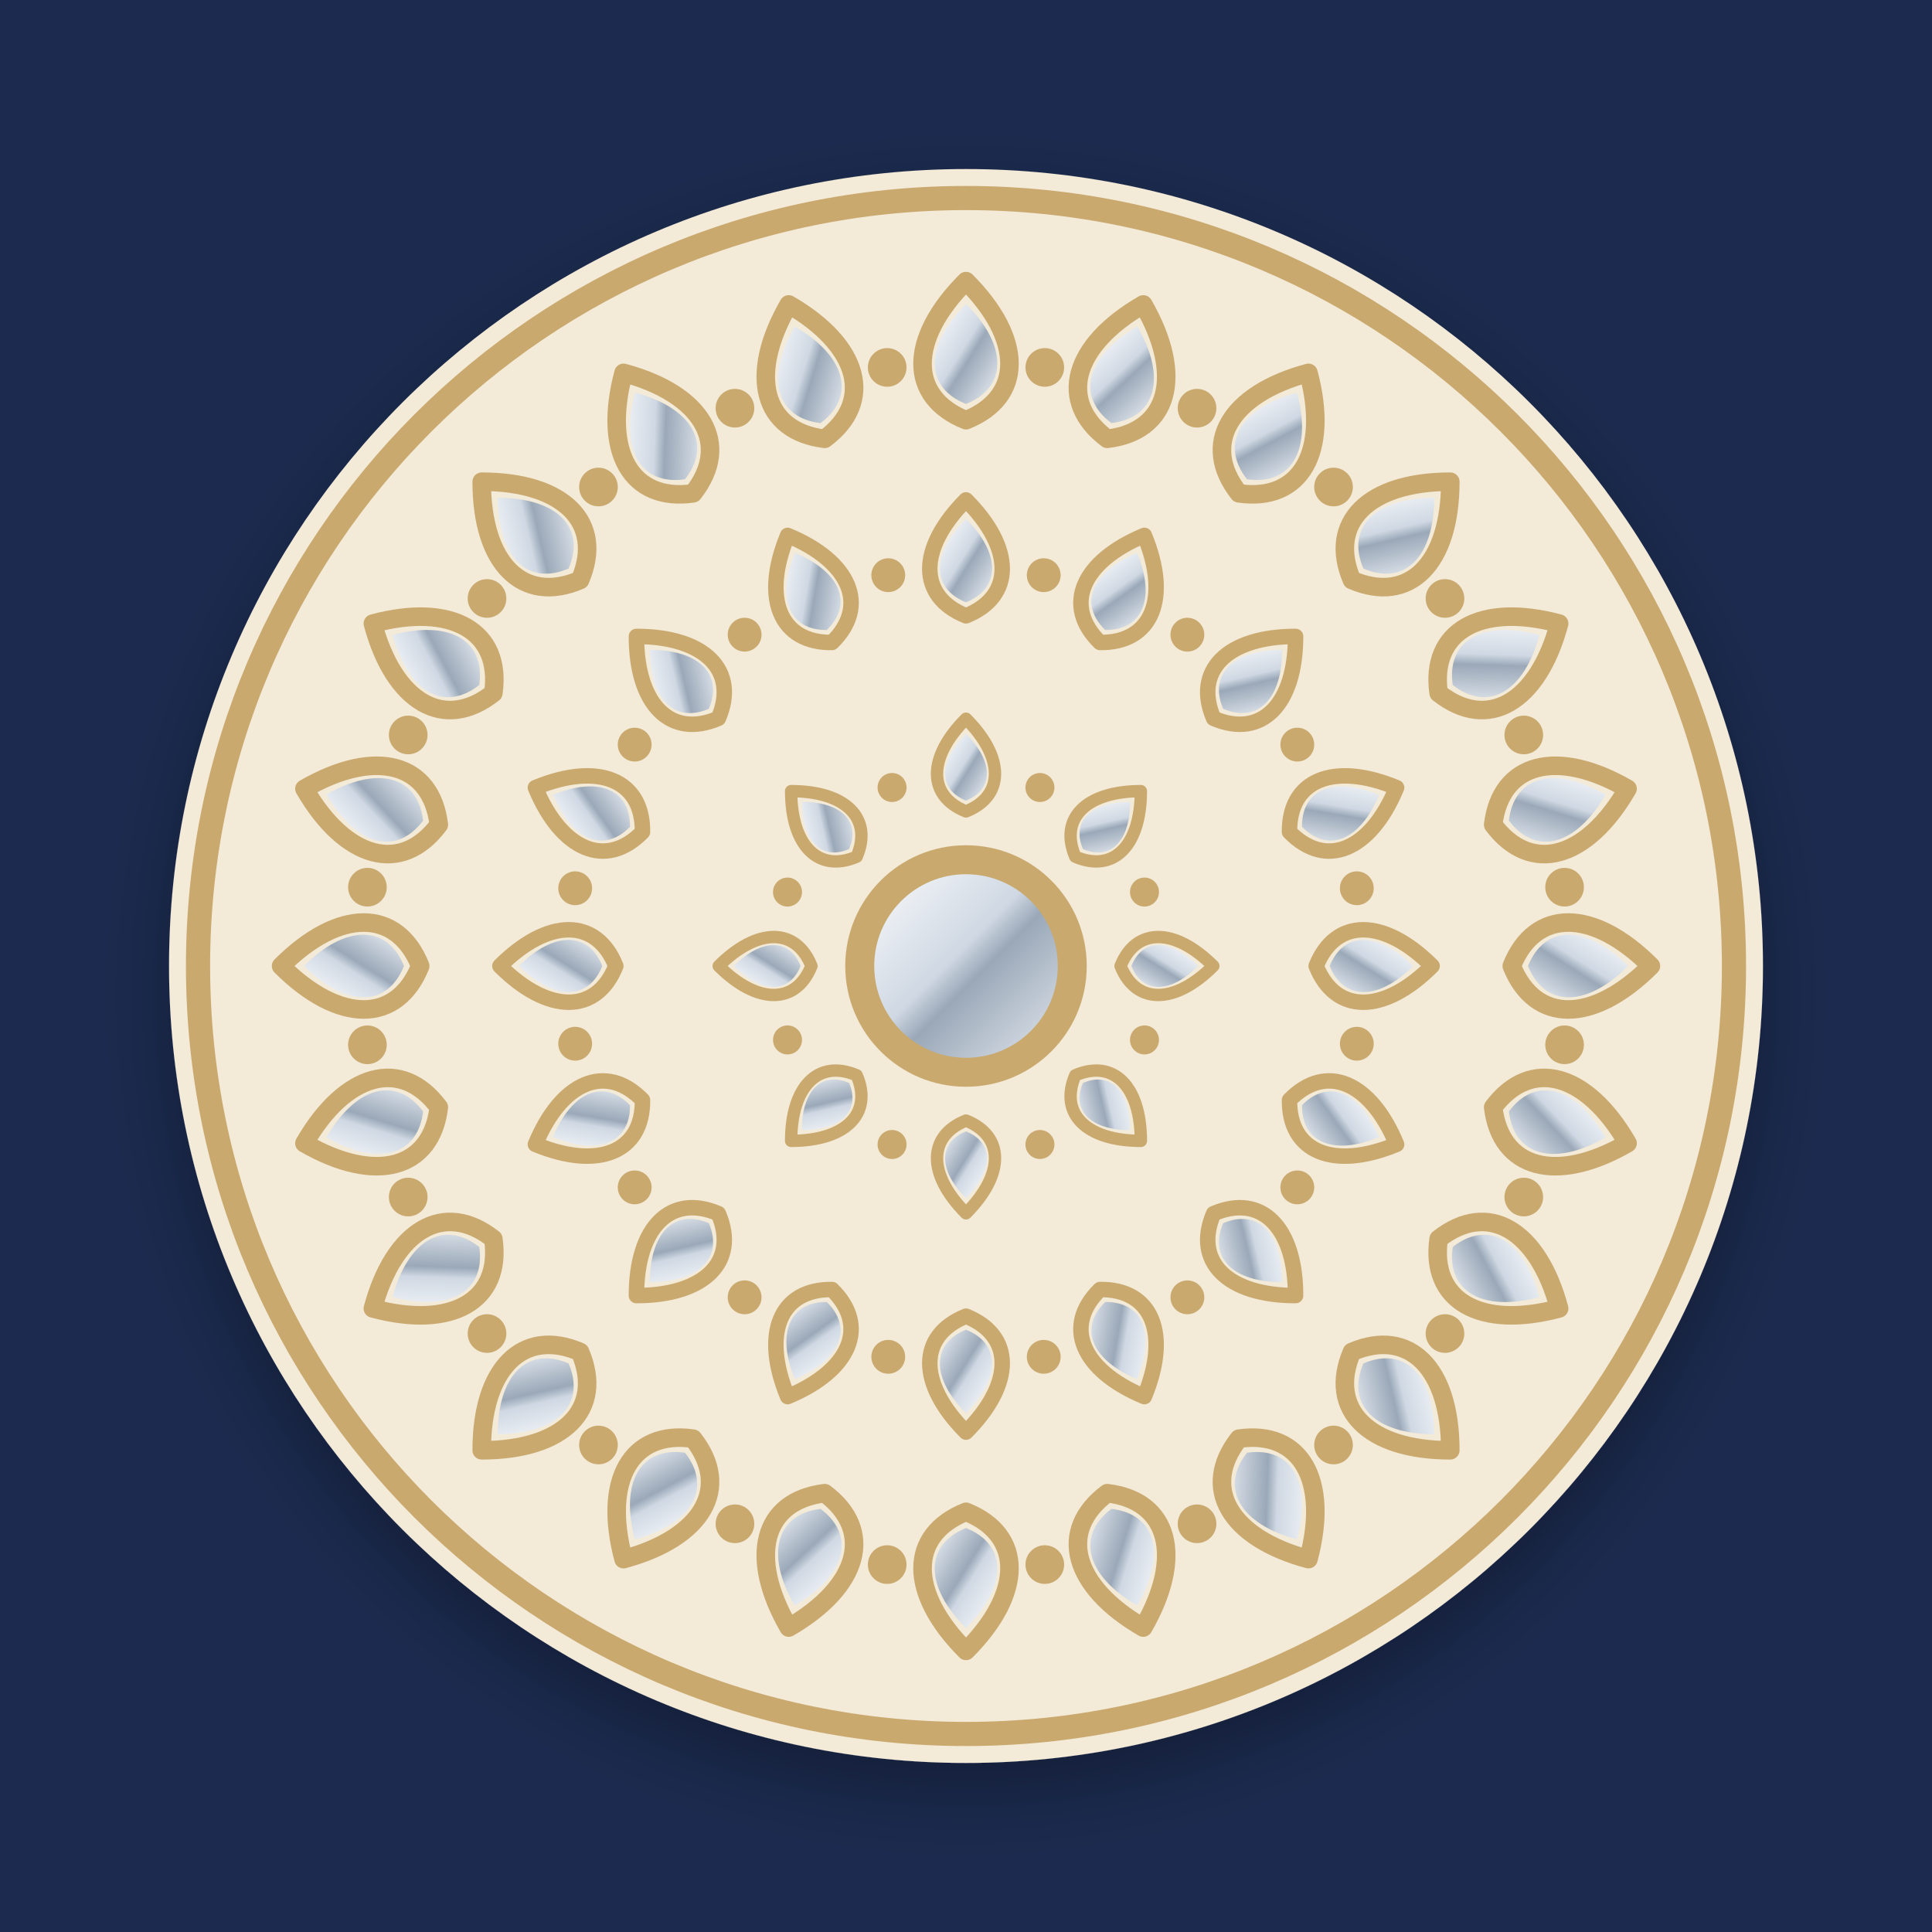
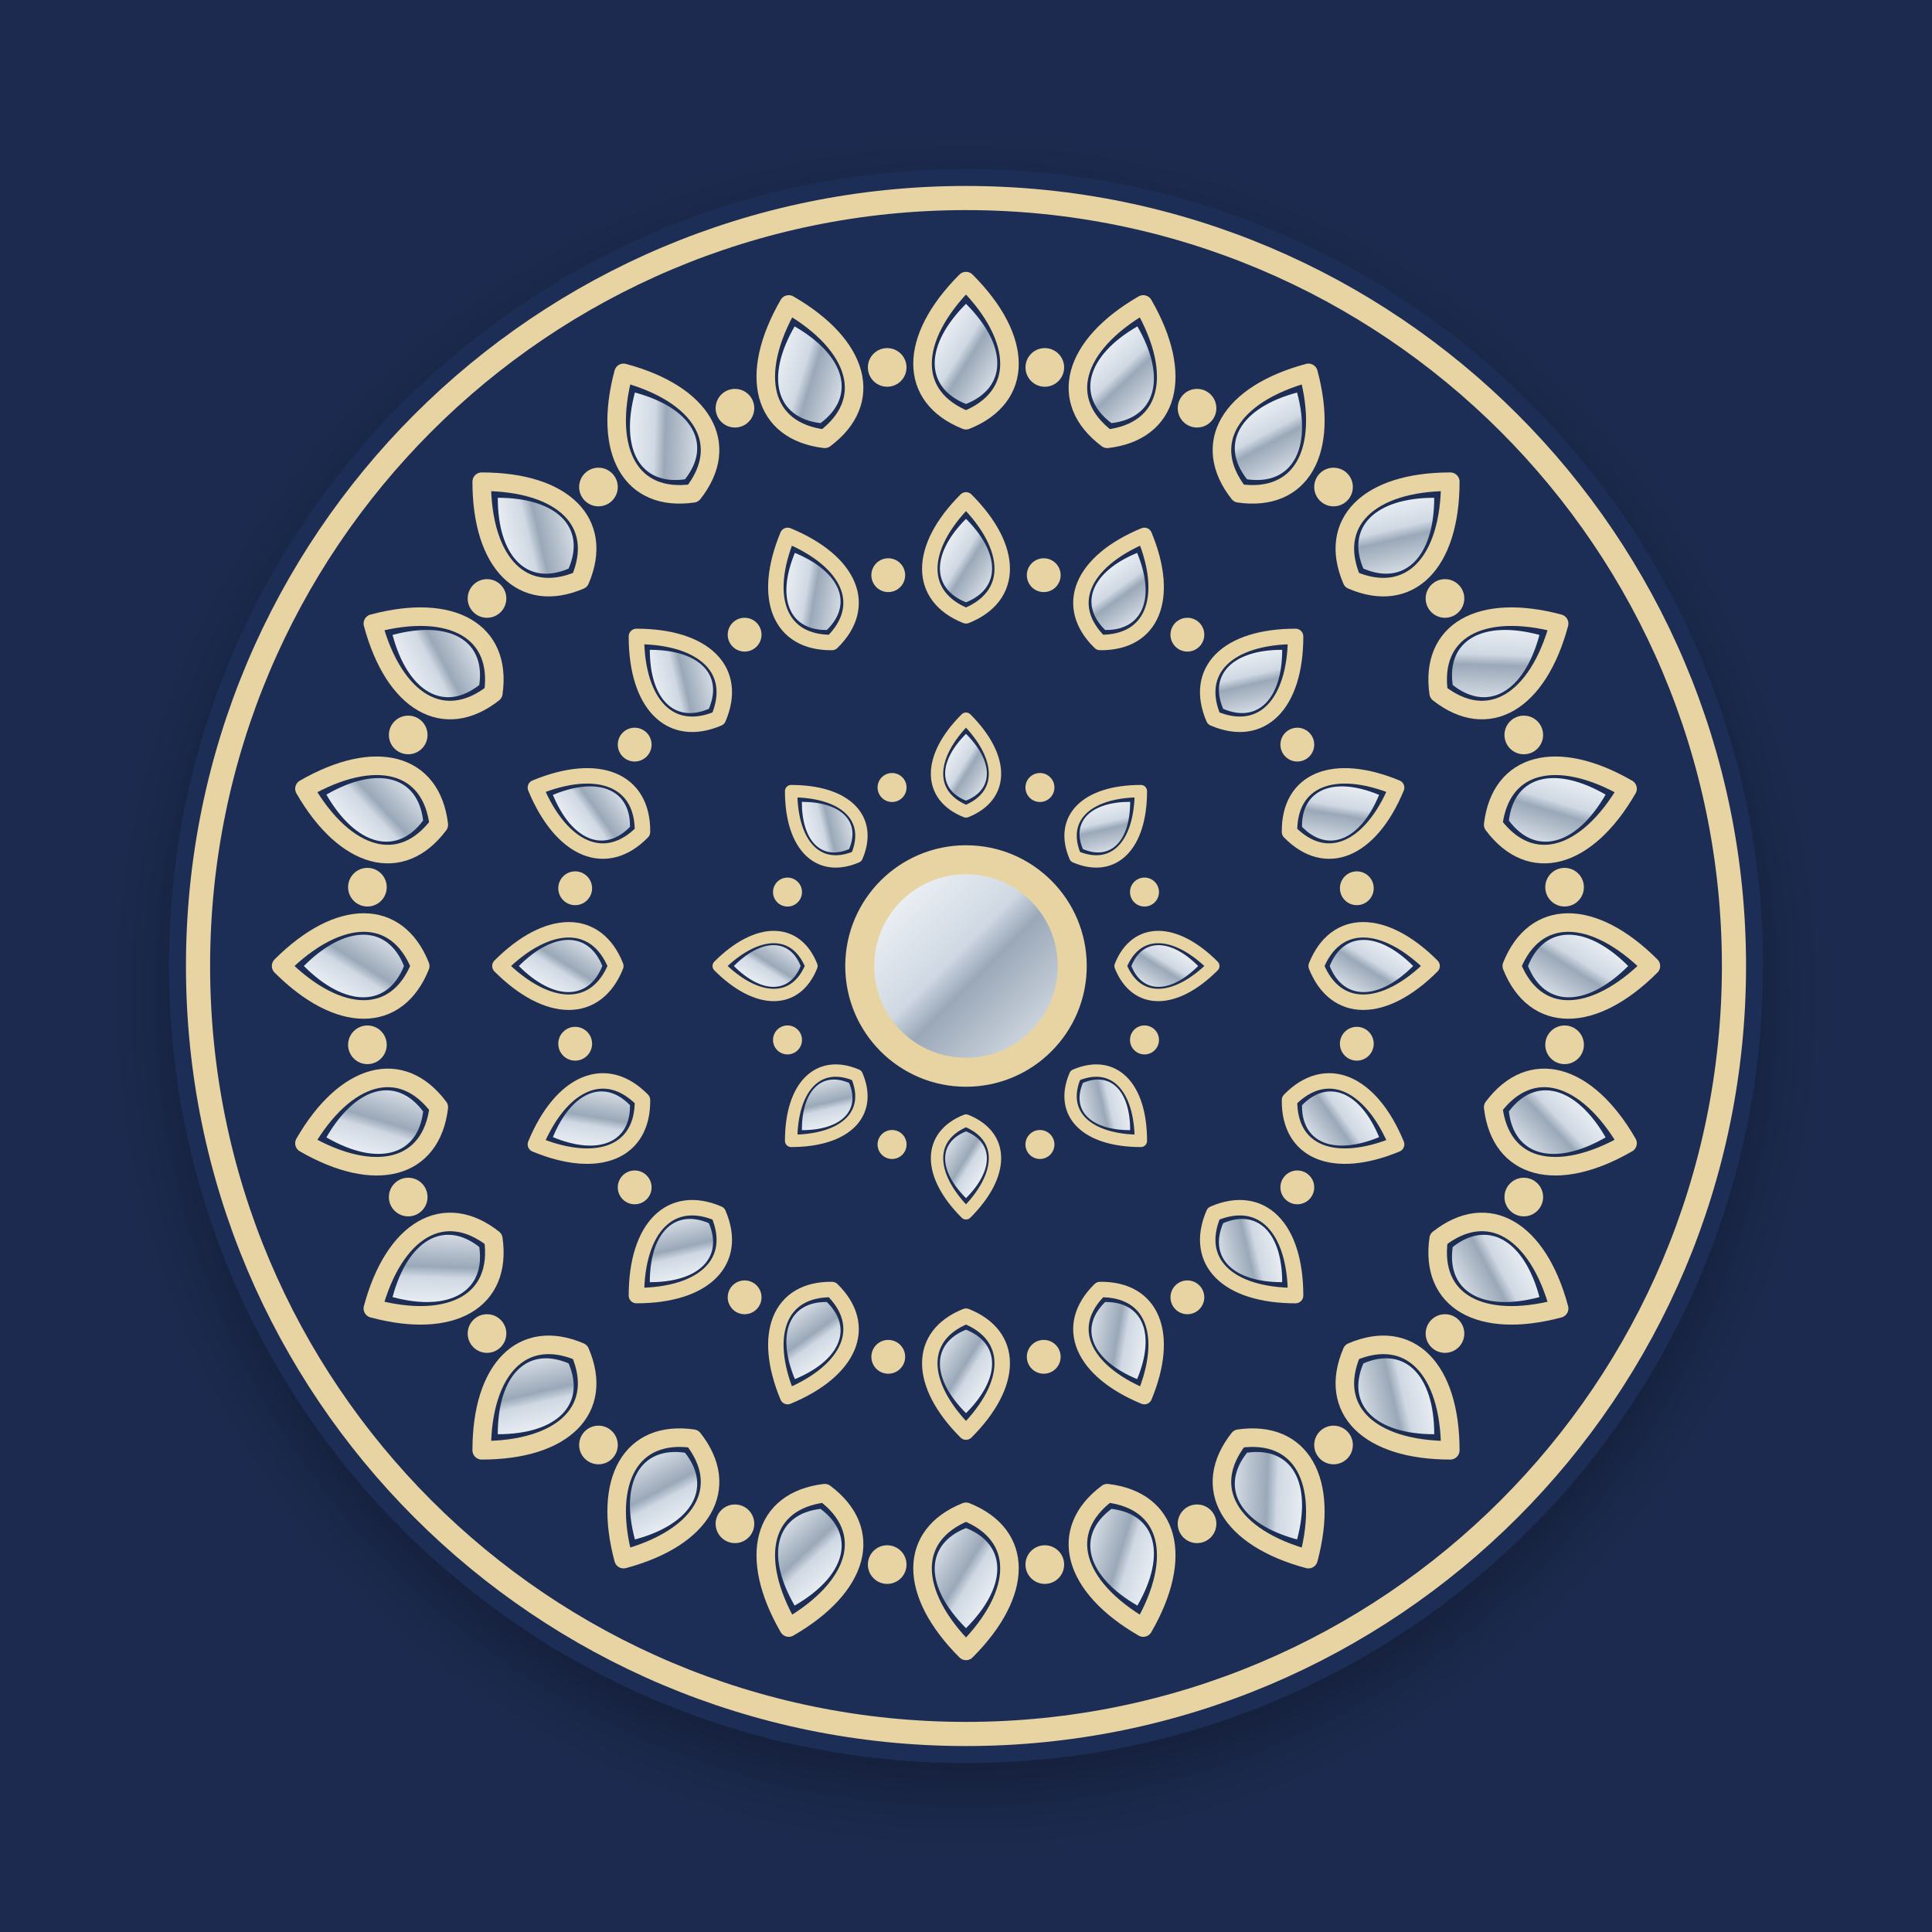
<svg xmlns="http://www.w3.org/2000/svg" viewBox="0 0 800 800" width="800" height="800">
  <defs>
    <linearGradient id="mirror" x1="0" y1="0" x2="1" y2="1">
      <stop offset="0" stop-color="#ffffff" />
      <stop offset="0.45" stop-color="#cfd8e3" />
      <stop offset="0.55" stop-color="#9aa8b8" />
      <stop offset="1" stop-color="#eef2f7" />
    </linearGradient>
    <filter id="shadow" x="-10%" y="-10%" width="120%" height="120%">
      <feDropShadow dx="0" dy="12" stdDeviation="14" flood-opacity="0.28" />
    </filter>
  </defs>
  <rect width="800" height="800" fill="#1b2a4e" />
  <g filter="url(#shadow)">
-     <circle cx="400" cy="400" r="330" fill="#f3ead8" />
-     <circle cx="400" cy="400" r="318" fill="none" stroke="#c9a96e" stroke-width="10" />
+     <circle cx="400" cy="400" r="330" fill="#1d2d55" />
+     <circle cx="400" cy="400" r="318" fill="none" stroke="#e8d3a3" stroke-width="10" />
  </g>
  <g transform="translate(480,400) rotate(90)">
-     <path d="M0,-22.4 C16,-6.4 16,9.6 0,16 C-16,9.6 -16,-6.4 0,-22.4Z" fill="none" stroke="#c9a96e" stroke-width="5.12" stroke-linejoin="round" />
-     <path d="M0,-22.4 C16,-6.4 16,9.6 0,16 C-16,9.6 -16,-6.4 0,-22.4Z" fill="url(#mirror)" transform="scale(0.72)" />
-   </g>
-   <circle cx="473.91" cy="430.615" r="6" fill="#c9a96e" />
+     <path d="M0,-22.4 C16,-6.4 16,9.6 0,16 C-16,9.6 -16,-6.4 0,-22.4Z" fill="none" stroke="#e8d3a3" stroke-width="5.12" stroke-linejoin="round" />
+     <path d="M0,-22.4 C16,-6.4 16,9.6 0,16 C-16,9.6 -16,-6.4 0,-22.4Z" fill="url(#mirror)" transform="scale(0.72)" />
+   </g>
+   <circle cx="473.91" cy="430.615" r="6" fill="#e8d3a3" />
  <g transform="translate(456.5685,456.5685) rotate(135)">
-     <path d="M0,-22.4 C16,-6.4 16,9.6 0,16 C-16,9.6 -16,-6.4 0,-22.4Z" fill="none" stroke="#c9a96e" stroke-width="5.12" stroke-linejoin="round" />
-     <path d="M0,-22.4 C16,-6.4 16,9.6 0,16 C-16,9.6 -16,-6.4 0,-22.4Z" fill="url(#mirror)" transform="scale(0.72)" />
-   </g>
-   <circle cx="430.615" cy="473.91" r="6" fill="#c9a96e" />
+     <path d="M0,-22.4 C16,-6.4 16,9.6 0,16 C-16,9.6 -16,-6.4 0,-22.4Z" fill="none" stroke="#e8d3a3" stroke-width="5.12" stroke-linejoin="round" />
+     <path d="M0,-22.4 C16,-6.4 16,9.6 0,16 C-16,9.6 -16,-6.4 0,-22.4Z" fill="url(#mirror)" transform="scale(0.72)" />
+   </g>
+   <circle cx="430.615" cy="473.91" r="6" fill="#e8d3a3" />
  <g transform="translate(400,480) rotate(180)">
-     <path d="M0,-22.4 C16,-6.4 16,9.6 0,16 C-16,9.6 -16,-6.4 0,-22.4Z" fill="none" stroke="#c9a96e" stroke-width="5.12" stroke-linejoin="round" />
-     <path d="M0,-22.4 C16,-6.4 16,9.6 0,16 C-16,9.6 -16,-6.4 0,-22.4Z" fill="url(#mirror)" transform="scale(0.72)" />
-   </g>
-   <circle cx="369.385" cy="473.91" r="6" fill="#c9a96e" />
+     <path d="M0,-22.4 C16,-6.4 16,9.6 0,16 C-16,9.6 -16,-6.4 0,-22.4Z" fill="none" stroke="#e8d3a3" stroke-width="5.12" stroke-linejoin="round" />
+     <path d="M0,-22.4 C16,-6.4 16,9.6 0,16 C-16,9.6 -16,-6.4 0,-22.4Z" fill="url(#mirror)" transform="scale(0.72)" />
+   </g>
+   <circle cx="369.385" cy="473.91" r="6" fill="#e8d3a3" />
  <g transform="translate(343.4315,456.5685) rotate(225)">
-     <path d="M0,-22.4 C16,-6.4 16,9.6 0,16 C-16,9.6 -16,-6.4 0,-22.4Z" fill="none" stroke="#c9a96e" stroke-width="5.12" stroke-linejoin="round" />
-     <path d="M0,-22.4 C16,-6.4 16,9.6 0,16 C-16,9.6 -16,-6.4 0,-22.4Z" fill="url(#mirror)" transform="scale(0.72)" />
-   </g>
-   <circle cx="326.09" cy="430.615" r="6" fill="#c9a96e" />
+     <path d="M0,-22.4 C16,-6.4 16,9.6 0,16 C-16,9.6 -16,-6.4 0,-22.4Z" fill="none" stroke="#e8d3a3" stroke-width="5.12" stroke-linejoin="round" />
+     <path d="M0,-22.4 C16,-6.4 16,9.6 0,16 C-16,9.6 -16,-6.4 0,-22.4Z" fill="url(#mirror)" transform="scale(0.72)" />
+   </g>
+   <circle cx="326.09" cy="430.615" r="6" fill="#e8d3a3" />
  <g transform="translate(320,400) rotate(270)">
-     <path d="M0,-22.4 C16,-6.4 16,9.6 0,16 C-16,9.6 -16,-6.4 0,-22.4Z" fill="none" stroke="#c9a96e" stroke-width="5.12" stroke-linejoin="round" />
-     <path d="M0,-22.4 C16,-6.4 16,9.6 0,16 C-16,9.6 -16,-6.4 0,-22.4Z" fill="url(#mirror)" transform="scale(0.72)" />
-   </g>
-   <circle cx="326.09" cy="369.385" r="6" fill="#c9a96e" />
+     <path d="M0,-22.4 C16,-6.4 16,9.6 0,16 C-16,9.6 -16,-6.4 0,-22.4Z" fill="none" stroke="#e8d3a3" stroke-width="5.12" stroke-linejoin="round" />
+     <path d="M0,-22.4 C16,-6.4 16,9.6 0,16 C-16,9.6 -16,-6.4 0,-22.4Z" fill="url(#mirror)" transform="scale(0.72)" />
+   </g>
+   <circle cx="326.09" cy="369.385" r="6" fill="#e8d3a3" />
  <g transform="translate(343.4315,343.4315) rotate(315)">
-     <path d="M0,-22.4 C16,-6.4 16,9.6 0,16 C-16,9.6 -16,-6.4 0,-22.4Z" fill="none" stroke="#c9a96e" stroke-width="5.12" stroke-linejoin="round" />
-     <path d="M0,-22.4 C16,-6.4 16,9.6 0,16 C-16,9.6 -16,-6.4 0,-22.4Z" fill="url(#mirror)" transform="scale(0.72)" />
-   </g>
-   <circle cx="369.385" cy="326.09" r="6" fill="#c9a96e" />
+     <path d="M0,-22.4 C16,-6.4 16,9.6 0,16 C-16,9.6 -16,-6.4 0,-22.4Z" fill="none" stroke="#e8d3a3" stroke-width="5.12" stroke-linejoin="round" />
+     <path d="M0,-22.4 C16,-6.4 16,9.6 0,16 C-16,9.6 -16,-6.4 0,-22.4Z" fill="url(#mirror)" transform="scale(0.72)" />
+   </g>
+   <circle cx="369.385" cy="326.09" r="6" fill="#e8d3a3" />
  <g transform="translate(400,320) rotate(360)">
-     <path d="M0,-22.4 C16,-6.4 16,9.6 0,16 C-16,9.6 -16,-6.4 0,-22.4Z" fill="none" stroke="#c9a96e" stroke-width="5.12" stroke-linejoin="round" />
-     <path d="M0,-22.4 C16,-6.4 16,9.6 0,16 C-16,9.6 -16,-6.4 0,-22.4Z" fill="url(#mirror)" transform="scale(0.72)" />
-   </g>
-   <circle cx="430.615" cy="326.09" r="6" fill="#c9a96e" />
+     <path d="M0,-22.4 C16,-6.4 16,9.6 0,16 C-16,9.6 -16,-6.4 0,-22.4Z" fill="none" stroke="#e8d3a3" stroke-width="5.12" stroke-linejoin="round" />
+     <path d="M0,-22.4 C16,-6.4 16,9.6 0,16 C-16,9.6 -16,-6.4 0,-22.4Z" fill="url(#mirror)" transform="scale(0.72)" />
+   </g>
+   <circle cx="430.615" cy="326.09" r="6" fill="#e8d3a3" />
  <g transform="translate(456.5685,343.4315) rotate(405)">
-     <path d="M0,-22.4 C16,-6.4 16,9.6 0,16 C-16,9.6 -16,-6.4 0,-22.4Z" fill="none" stroke="#c9a96e" stroke-width="5.12" stroke-linejoin="round" />
-     <path d="M0,-22.4 C16,-6.4 16,9.6 0,16 C-16,9.6 -16,-6.4 0,-22.4Z" fill="url(#mirror)" transform="scale(0.72)" />
-   </g>
-   <circle cx="473.91" cy="369.385" r="6" fill="#c9a96e" />
+     <path d="M0,-22.4 C16,-6.4 16,9.6 0,16 C-16,9.6 -16,-6.4 0,-22.4Z" fill="none" stroke="#e8d3a3" stroke-width="5.12" stroke-linejoin="round" />
+     <path d="M0,-22.4 C16,-6.4 16,9.6 0,16 C-16,9.6 -16,-6.4 0,-22.4Z" fill="url(#mirror)" transform="scale(0.72)" />
+   </g>
+   <circle cx="473.91" cy="369.385" r="6" fill="#e8d3a3" />
  <g transform="translate(565,400) rotate(90)">
-     <path d="M0,-28 C20,-8 20,12 0,20 C-20,12 -20,-8 0,-28Z" fill="none" stroke="#c9a96e" stroke-width="6.4" stroke-linejoin="round" />
-     <path d="M0,-28 C20,-8 20,12 0,20 C-20,12 -20,-8 0,-28Z" fill="url(#mirror)" transform="scale(0.72)" />
-   </g>
-   <circle cx="561.83" cy="432.19" r="7" fill="#c9a96e" />
+     <path d="M0,-28 C20,-8 20,12 0,20 C-20,12 -20,-8 0,-28Z" fill="none" stroke="#e8d3a3" stroke-width="6.4" stroke-linejoin="round" />
+     <path d="M0,-28 C20,-8 20,12 0,20 C-20,12 -20,-8 0,-28Z" fill="url(#mirror)" transform="scale(0.72)" />
+   </g>
+   <circle cx="561.83" cy="432.19" r="7" fill="#e8d3a3" />
  <g transform="translate(552.4401,463.1428) rotate(112.5)">
-     <path d="M0,-28 C20,-8 20,12 0,20 C-20,12 -20,-8 0,-28Z" fill="none" stroke="#c9a96e" stroke-width="6.4" stroke-linejoin="round" />
-     <path d="M0,-28 C20,-8 20,12 0,20 C-20,12 -20,-8 0,-28Z" fill="url(#mirror)" transform="scale(0.72)" />
-   </g>
-   <circle cx="537.192" cy="491.669" r="7" fill="#c9a96e" />
+     <path d="M0,-28 C20,-8 20,12 0,20 C-20,12 -20,-8 0,-28Z" fill="none" stroke="#e8d3a3" stroke-width="6.4" stroke-linejoin="round" />
+     <path d="M0,-28 C20,-8 20,12 0,20 C-20,12 -20,-8 0,-28Z" fill="url(#mirror)" transform="scale(0.72)" />
+   </g>
+   <circle cx="537.192" cy="491.669" r="7" fill="#e8d3a3" />
  <g transform="translate(516.6726,516.6726) rotate(135)">
-     <path d="M0,-28 C20,-8 20,12 0,20 C-20,12 -20,-8 0,-28Z" fill="none" stroke="#c9a96e" stroke-width="6.4" stroke-linejoin="round" />
-     <path d="M0,-28 C20,-8 20,12 0,20 C-20,12 -20,-8 0,-28Z" fill="url(#mirror)" transform="scale(0.72)" />
-   </g>
-   <circle cx="491.669" cy="537.192" r="7" fill="#c9a96e" />
+     <path d="M0,-28 C20,-8 20,12 0,20 C-20,12 -20,-8 0,-28Z" fill="none" stroke="#e8d3a3" stroke-width="6.4" stroke-linejoin="round" />
+     <path d="M0,-28 C20,-8 20,12 0,20 C-20,12 -20,-8 0,-28Z" fill="url(#mirror)" transform="scale(0.72)" />
+   </g>
+   <circle cx="491.669" cy="537.192" r="7" fill="#e8d3a3" />
  <g transform="translate(463.1428,552.4401) rotate(157.5)">
-     <path d="M0,-28 C20,-8 20,12 0,20 C-20,12 -20,-8 0,-28Z" fill="none" stroke="#c9a96e" stroke-width="6.4" stroke-linejoin="round" />
-     <path d="M0,-28 C20,-8 20,12 0,20 C-20,12 -20,-8 0,-28Z" fill="url(#mirror)" transform="scale(0.72)" />
-   </g>
-   <circle cx="432.19" cy="561.83" r="7" fill="#c9a96e" />
+     <path d="M0,-28 C20,-8 20,12 0,20 C-20,12 -20,-8 0,-28Z" fill="none" stroke="#e8d3a3" stroke-width="6.4" stroke-linejoin="round" />
+     <path d="M0,-28 C20,-8 20,12 0,20 C-20,12 -20,-8 0,-28Z" fill="url(#mirror)" transform="scale(0.72)" />
+   </g>
+   <circle cx="432.19" cy="561.83" r="7" fill="#e8d3a3" />
  <g transform="translate(400,565) rotate(180)">
-     <path d="M0,-28 C20,-8 20,12 0,20 C-20,12 -20,-8 0,-28Z" fill="none" stroke="#c9a96e" stroke-width="6.4" stroke-linejoin="round" />
-     <path d="M0,-28 C20,-8 20,12 0,20 C-20,12 -20,-8 0,-28Z" fill="url(#mirror)" transform="scale(0.72)" />
-   </g>
-   <circle cx="367.81" cy="561.83" r="7" fill="#c9a96e" />
+     <path d="M0,-28 C20,-8 20,12 0,20 C-20,12 -20,-8 0,-28Z" fill="none" stroke="#e8d3a3" stroke-width="6.4" stroke-linejoin="round" />
+     <path d="M0,-28 C20,-8 20,12 0,20 C-20,12 -20,-8 0,-28Z" fill="url(#mirror)" transform="scale(0.72)" />
+   </g>
+   <circle cx="367.81" cy="561.83" r="7" fill="#e8d3a3" />
  <g transform="translate(336.8572,552.4401) rotate(202.5)">
-     <path d="M0,-28 C20,-8 20,12 0,20 C-20,12 -20,-8 0,-28Z" fill="none" stroke="#c9a96e" stroke-width="6.4" stroke-linejoin="round" />
-     <path d="M0,-28 C20,-8 20,12 0,20 C-20,12 -20,-8 0,-28Z" fill="url(#mirror)" transform="scale(0.72)" />
-   </g>
-   <circle cx="308.331" cy="537.192" r="7" fill="#c9a96e" />
+     <path d="M0,-28 C20,-8 20,12 0,20 C-20,12 -20,-8 0,-28Z" fill="none" stroke="#e8d3a3" stroke-width="6.4" stroke-linejoin="round" />
+     <path d="M0,-28 C20,-8 20,12 0,20 C-20,12 -20,-8 0,-28Z" fill="url(#mirror)" transform="scale(0.72)" />
+   </g>
+   <circle cx="308.331" cy="537.192" r="7" fill="#e8d3a3" />
  <g transform="translate(283.3274,516.6726) rotate(225)">
-     <path d="M0,-28 C20,-8 20,12 0,20 C-20,12 -20,-8 0,-28Z" fill="none" stroke="#c9a96e" stroke-width="6.4" stroke-linejoin="round" />
-     <path d="M0,-28 C20,-8 20,12 0,20 C-20,12 -20,-8 0,-28Z" fill="url(#mirror)" transform="scale(0.72)" />
-   </g>
-   <circle cx="262.808" cy="491.669" r="7" fill="#c9a96e" />
+     <path d="M0,-28 C20,-8 20,12 0,20 C-20,12 -20,-8 0,-28Z" fill="none" stroke="#e8d3a3" stroke-width="6.4" stroke-linejoin="round" />
+     <path d="M0,-28 C20,-8 20,12 0,20 C-20,12 -20,-8 0,-28Z" fill="url(#mirror)" transform="scale(0.72)" />
+   </g>
+   <circle cx="262.808" cy="491.669" r="7" fill="#e8d3a3" />
  <g transform="translate(247.5599,463.1428) rotate(247.5)">
-     <path d="M0,-28 C20,-8 20,12 0,20 C-20,12 -20,-8 0,-28Z" fill="none" stroke="#c9a96e" stroke-width="6.4" stroke-linejoin="round" />
-     <path d="M0,-28 C20,-8 20,12 0,20 C-20,12 -20,-8 0,-28Z" fill="url(#mirror)" transform="scale(0.72)" />
-   </g>
-   <circle cx="238.17" cy="432.19" r="7" fill="#c9a96e" />
+     <path d="M0,-28 C20,-8 20,12 0,20 C-20,12 -20,-8 0,-28Z" fill="none" stroke="#e8d3a3" stroke-width="6.4" stroke-linejoin="round" />
+     <path d="M0,-28 C20,-8 20,12 0,20 C-20,12 -20,-8 0,-28Z" fill="url(#mirror)" transform="scale(0.72)" />
+   </g>
+   <circle cx="238.17" cy="432.19" r="7" fill="#e8d3a3" />
  <g transform="translate(235,400) rotate(270)">
-     <path d="M0,-28 C20,-8 20,12 0,20 C-20,12 -20,-8 0,-28Z" fill="none" stroke="#c9a96e" stroke-width="6.4" stroke-linejoin="round" />
-     <path d="M0,-28 C20,-8 20,12 0,20 C-20,12 -20,-8 0,-28Z" fill="url(#mirror)" transform="scale(0.72)" />
-   </g>
-   <circle cx="238.17" cy="367.81" r="7" fill="#c9a96e" />
+     <path d="M0,-28 C20,-8 20,12 0,20 C-20,12 -20,-8 0,-28Z" fill="none" stroke="#e8d3a3" stroke-width="6.4" stroke-linejoin="round" />
+     <path d="M0,-28 C20,-8 20,12 0,20 C-20,12 -20,-8 0,-28Z" fill="url(#mirror)" transform="scale(0.72)" />
+   </g>
+   <circle cx="238.17" cy="367.81" r="7" fill="#e8d3a3" />
  <g transform="translate(247.5599,336.8572) rotate(292.5)">
-     <path d="M0,-28 C20,-8 20,12 0,20 C-20,12 -20,-8 0,-28Z" fill="none" stroke="#c9a96e" stroke-width="6.4" stroke-linejoin="round" />
-     <path d="M0,-28 C20,-8 20,12 0,20 C-20,12 -20,-8 0,-28Z" fill="url(#mirror)" transform="scale(0.72)" />
-   </g>
-   <circle cx="262.808" cy="308.331" r="7" fill="#c9a96e" />
+     <path d="M0,-28 C20,-8 20,12 0,20 C-20,12 -20,-8 0,-28Z" fill="none" stroke="#e8d3a3" stroke-width="6.4" stroke-linejoin="round" />
+     <path d="M0,-28 C20,-8 20,12 0,20 C-20,12 -20,-8 0,-28Z" fill="url(#mirror)" transform="scale(0.72)" />
+   </g>
+   <circle cx="262.808" cy="308.331" r="7" fill="#e8d3a3" />
  <g transform="translate(283.3274,283.3274) rotate(315)">
-     <path d="M0,-28 C20,-8 20,12 0,20 C-20,12 -20,-8 0,-28Z" fill="none" stroke="#c9a96e" stroke-width="6.4" stroke-linejoin="round" />
-     <path d="M0,-28 C20,-8 20,12 0,20 C-20,12 -20,-8 0,-28Z" fill="url(#mirror)" transform="scale(0.72)" />
-   </g>
-   <circle cx="308.331" cy="262.808" r="7" fill="#c9a96e" />
+     <path d="M0,-28 C20,-8 20,12 0,20 C-20,12 -20,-8 0,-28Z" fill="none" stroke="#e8d3a3" stroke-width="6.4" stroke-linejoin="round" />
+     <path d="M0,-28 C20,-8 20,12 0,20 C-20,12 -20,-8 0,-28Z" fill="url(#mirror)" transform="scale(0.72)" />
+   </g>
+   <circle cx="308.331" cy="262.808" r="7" fill="#e8d3a3" />
  <g transform="translate(336.8572,247.5599) rotate(337.5)">
-     <path d="M0,-28 C20,-8 20,12 0,20 C-20,12 -20,-8 0,-28Z" fill="none" stroke="#c9a96e" stroke-width="6.4" stroke-linejoin="round" />
-     <path d="M0,-28 C20,-8 20,12 0,20 C-20,12 -20,-8 0,-28Z" fill="url(#mirror)" transform="scale(0.72)" />
-   </g>
-   <circle cx="367.81" cy="238.17" r="7" fill="#c9a96e" />
+     <path d="M0,-28 C20,-8 20,12 0,20 C-20,12 -20,-8 0,-28Z" fill="none" stroke="#e8d3a3" stroke-width="6.4" stroke-linejoin="round" />
+     <path d="M0,-28 C20,-8 20,12 0,20 C-20,12 -20,-8 0,-28Z" fill="url(#mirror)" transform="scale(0.72)" />
+   </g>
+   <circle cx="367.81" cy="238.17" r="7" fill="#e8d3a3" />
  <g transform="translate(400,235) rotate(360)">
-     <path d="M0,-28 C20,-8 20,12 0,20 C-20,12 -20,-8 0,-28Z" fill="none" stroke="#c9a96e" stroke-width="6.4" stroke-linejoin="round" />
-     <path d="M0,-28 C20,-8 20,12 0,20 C-20,12 -20,-8 0,-28Z" fill="url(#mirror)" transform="scale(0.72)" />
-   </g>
-   <circle cx="432.19" cy="238.17" r="7" fill="#c9a96e" />
+     <path d="M0,-28 C20,-8 20,12 0,20 C-20,12 -20,-8 0,-28Z" fill="none" stroke="#e8d3a3" stroke-width="6.4" stroke-linejoin="round" />
+     <path d="M0,-28 C20,-8 20,12 0,20 C-20,12 -20,-8 0,-28Z" fill="url(#mirror)" transform="scale(0.72)" />
+   </g>
+   <circle cx="432.19" cy="238.17" r="7" fill="#e8d3a3" />
  <g transform="translate(463.1428,247.5599) rotate(382.5)">
-     <path d="M0,-28 C20,-8 20,12 0,20 C-20,12 -20,-8 0,-28Z" fill="none" stroke="#c9a96e" stroke-width="6.4" stroke-linejoin="round" />
-     <path d="M0,-28 C20,-8 20,12 0,20 C-20,12 -20,-8 0,-28Z" fill="url(#mirror)" transform="scale(0.72)" />
-   </g>
-   <circle cx="491.669" cy="262.808" r="7" fill="#c9a96e" />
+     <path d="M0,-28 C20,-8 20,12 0,20 C-20,12 -20,-8 0,-28Z" fill="none" stroke="#e8d3a3" stroke-width="6.4" stroke-linejoin="round" />
+     <path d="M0,-28 C20,-8 20,12 0,20 C-20,12 -20,-8 0,-28Z" fill="url(#mirror)" transform="scale(0.72)" />
+   </g>
+   <circle cx="491.669" cy="262.808" r="7" fill="#e8d3a3" />
  <g transform="translate(516.6726,283.3274) rotate(405)">
-     <path d="M0,-28 C20,-8 20,12 0,20 C-20,12 -20,-8 0,-28Z" fill="none" stroke="#c9a96e" stroke-width="6.4" stroke-linejoin="round" />
-     <path d="M0,-28 C20,-8 20,12 0,20 C-20,12 -20,-8 0,-28Z" fill="url(#mirror)" transform="scale(0.72)" />
-   </g>
-   <circle cx="537.192" cy="308.331" r="7" fill="#c9a96e" />
+     <path d="M0,-28 C20,-8 20,12 0,20 C-20,12 -20,-8 0,-28Z" fill="none" stroke="#e8d3a3" stroke-width="6.4" stroke-linejoin="round" />
+     <path d="M0,-28 C20,-8 20,12 0,20 C-20,12 -20,-8 0,-28Z" fill="url(#mirror)" transform="scale(0.72)" />
+   </g>
+   <circle cx="537.192" cy="308.331" r="7" fill="#e8d3a3" />
  <g transform="translate(552.4401,336.8572) rotate(427.5)">
-     <path d="M0,-28 C20,-8 20,12 0,20 C-20,12 -20,-8 0,-28Z" fill="none" stroke="#c9a96e" stroke-width="6.4" stroke-linejoin="round" />
-     <path d="M0,-28 C20,-8 20,12 0,20 C-20,12 -20,-8 0,-28Z" fill="url(#mirror)" transform="scale(0.72)" />
-   </g>
-   <circle cx="561.83" cy="367.81" r="7" fill="#c9a96e" />
+     <path d="M0,-28 C20,-8 20,12 0,20 C-20,12 -20,-8 0,-28Z" fill="none" stroke="#e8d3a3" stroke-width="6.4" stroke-linejoin="round" />
+     <path d="M0,-28 C20,-8 20,12 0,20 C-20,12 -20,-8 0,-28Z" fill="url(#mirror)" transform="scale(0.72)" />
+   </g>
+   <circle cx="561.83" cy="367.81" r="7" fill="#e8d3a3" />
  <g transform="translate(650,400) rotate(90)">
-     <path d="M0,-33.6 C24,-9.6 24,14.4 0,24 C-24,14.4 -24,-9.6 0,-33.6Z" fill="none" stroke="#c9a96e" stroke-width="7.68" stroke-linejoin="round" />
-     <path d="M0,-33.6 C24,-9.6 24,14.4 0,24 C-24,14.4 -24,-9.6 0,-33.6Z" fill="url(#mirror)" transform="scale(0.72)" />
-   </g>
-   <circle cx="647.861" cy="432.632" r="8" fill="#c9a96e" />
+     <path d="M0,-33.6 C24,-9.6 24,14.4 0,24 C-24,14.4 -24,-9.6 0,-33.6Z" fill="none" stroke="#e8d3a3" stroke-width="7.68" stroke-linejoin="round" />
+     <path d="M0,-33.6 C24,-9.6 24,14.4 0,24 C-24,14.4 -24,-9.6 0,-33.6Z" fill="url(#mirror)" transform="scale(0.72)" />
+   </g>
+   <circle cx="647.861" cy="432.632" r="8" fill="#e8d3a3" />
  <g transform="translate(641.4815,464.7048) rotate(105)">
-     <path d="M0,-33.6 C24,-9.6 24,14.4 0,24 C-24,14.4 -24,-9.6 0,-33.6Z" fill="none" stroke="#c9a96e" stroke-width="7.68" stroke-linejoin="round" />
-     <path d="M0,-33.6 C24,-9.6 24,14.4 0,24 C-24,14.4 -24,-9.6 0,-33.6Z" fill="url(#mirror)" transform="scale(0.72)" />
-   </g>
-   <circle cx="630.97" cy="495.671" r="8" fill="#c9a96e" />
+     <path d="M0,-33.6 C24,-9.6 24,14.4 0,24 C-24,14.4 -24,-9.6 0,-33.6Z" fill="none" stroke="#e8d3a3" stroke-width="7.68" stroke-linejoin="round" />
+     <path d="M0,-33.6 C24,-9.6 24,14.4 0,24 C-24,14.4 -24,-9.6 0,-33.6Z" fill="url(#mirror)" transform="scale(0.72)" />
+   </g>
+   <circle cx="630.97" cy="495.671" r="8" fill="#e8d3a3" />
  <g transform="translate(616.5064,525) rotate(120)">
-     <path d="M0,-33.6 C24,-9.6 24,14.4 0,24 C-24,14.4 -24,-9.6 0,-33.6Z" fill="none" stroke="#c9a96e" stroke-width="7.68" stroke-linejoin="round" />
-     <path d="M0,-33.6 C24,-9.6 24,14.4 0,24 C-24,14.4 -24,-9.6 0,-33.6Z" fill="url(#mirror)" transform="scale(0.72)" />
-   </g>
-   <circle cx="598.338" cy="552.19" r="8" fill="#c9a96e" />
+     <path d="M0,-33.6 C24,-9.6 24,14.4 0,24 C-24,14.4 -24,-9.6 0,-33.6Z" fill="none" stroke="#e8d3a3" stroke-width="7.68" stroke-linejoin="round" />
+     <path d="M0,-33.6 C24,-9.6 24,14.4 0,24 C-24,14.4 -24,-9.6 0,-33.6Z" fill="url(#mirror)" transform="scale(0.72)" />
+   </g>
+   <circle cx="598.338" cy="552.19" r="8" fill="#e8d3a3" />
  <g transform="translate(576.7767,576.7767) rotate(135)">
-     <path d="M0,-33.6 C24,-9.6 24,14.4 0,24 C-24,14.4 -24,-9.6 0,-33.6Z" fill="none" stroke="#c9a96e" stroke-width="7.68" stroke-linejoin="round" />
-     <path d="M0,-33.6 C24,-9.6 24,14.4 0,24 C-24,14.4 -24,-9.6 0,-33.6Z" fill="url(#mirror)" transform="scale(0.72)" />
-   </g>
-   <circle cx="552.19" cy="598.338" r="8" fill="#c9a96e" />
+     <path d="M0,-33.6 C24,-9.6 24,14.4 0,24 C-24,14.4 -24,-9.6 0,-33.6Z" fill="none" stroke="#e8d3a3" stroke-width="7.68" stroke-linejoin="round" />
+     <path d="M0,-33.6 C24,-9.6 24,14.4 0,24 C-24,14.4 -24,-9.6 0,-33.6Z" fill="url(#mirror)" transform="scale(0.72)" />
+   </g>
+   <circle cx="552.19" cy="598.338" r="8" fill="#e8d3a3" />
  <g transform="translate(525,616.5064) rotate(150)">
-     <path d="M0,-33.6 C24,-9.6 24,14.4 0,24 C-24,14.4 -24,-9.6 0,-33.6Z" fill="none" stroke="#c9a96e" stroke-width="7.68" stroke-linejoin="round" />
-     <path d="M0,-33.6 C24,-9.6 24,14.4 0,24 C-24,14.4 -24,-9.6 0,-33.6Z" fill="url(#mirror)" transform="scale(0.72)" />
-   </g>
-   <circle cx="495.671" cy="630.97" r="8" fill="#c9a96e" />
+     <path d="M0,-33.6 C24,-9.6 24,14.4 0,24 C-24,14.4 -24,-9.6 0,-33.6Z" fill="none" stroke="#e8d3a3" stroke-width="7.68" stroke-linejoin="round" />
+     <path d="M0,-33.6 C24,-9.6 24,14.4 0,24 C-24,14.4 -24,-9.6 0,-33.6Z" fill="url(#mirror)" transform="scale(0.72)" />
+   </g>
+   <circle cx="495.671" cy="630.97" r="8" fill="#e8d3a3" />
  <g transform="translate(464.7048,641.4815) rotate(165)">
-     <path d="M0,-33.6 C24,-9.6 24,14.4 0,24 C-24,14.4 -24,-9.6 0,-33.6Z" fill="none" stroke="#c9a96e" stroke-width="7.68" stroke-linejoin="round" />
-     <path d="M0,-33.6 C24,-9.6 24,14.4 0,24 C-24,14.4 -24,-9.6 0,-33.6Z" fill="url(#mirror)" transform="scale(0.72)" />
-   </g>
-   <circle cx="432.632" cy="647.861" r="8" fill="#c9a96e" />
+     <path d="M0,-33.6 C24,-9.6 24,14.4 0,24 C-24,14.4 -24,-9.6 0,-33.6Z" fill="none" stroke="#e8d3a3" stroke-width="7.68" stroke-linejoin="round" />
+     <path d="M0,-33.6 C24,-9.6 24,14.4 0,24 C-24,14.4 -24,-9.6 0,-33.6Z" fill="url(#mirror)" transform="scale(0.72)" />
+   </g>
+   <circle cx="432.632" cy="647.861" r="8" fill="#e8d3a3" />
  <g transform="translate(400,650) rotate(180)">
-     <path d="M0,-33.6 C24,-9.6 24,14.4 0,24 C-24,14.4 -24,-9.6 0,-33.6Z" fill="none" stroke="#c9a96e" stroke-width="7.68" stroke-linejoin="round" />
-     <path d="M0,-33.6 C24,-9.6 24,14.4 0,24 C-24,14.4 -24,-9.6 0,-33.6Z" fill="url(#mirror)" transform="scale(0.72)" />
-   </g>
-   <circle cx="367.368" cy="647.861" r="8" fill="#c9a96e" />
+     <path d="M0,-33.6 C24,-9.6 24,14.4 0,24 C-24,14.4 -24,-9.6 0,-33.6Z" fill="none" stroke="#e8d3a3" stroke-width="7.68" stroke-linejoin="round" />
+     <path d="M0,-33.6 C24,-9.6 24,14.4 0,24 C-24,14.4 -24,-9.6 0,-33.6Z" fill="url(#mirror)" transform="scale(0.72)" />
+   </g>
+   <circle cx="367.368" cy="647.861" r="8" fill="#e8d3a3" />
  <g transform="translate(335.2952,641.4815) rotate(195)">
-     <path d="M0,-33.6 C24,-9.6 24,14.4 0,24 C-24,14.4 -24,-9.6 0,-33.6Z" fill="none" stroke="#c9a96e" stroke-width="7.68" stroke-linejoin="round" />
-     <path d="M0,-33.6 C24,-9.6 24,14.4 0,24 C-24,14.4 -24,-9.6 0,-33.6Z" fill="url(#mirror)" transform="scale(0.72)" />
-   </g>
-   <circle cx="304.329" cy="630.97" r="8" fill="#c9a96e" />
+     <path d="M0,-33.6 C24,-9.6 24,14.4 0,24 C-24,14.4 -24,-9.6 0,-33.6Z" fill="none" stroke="#e8d3a3" stroke-width="7.68" stroke-linejoin="round" />
+     <path d="M0,-33.6 C24,-9.6 24,14.4 0,24 C-24,14.4 -24,-9.6 0,-33.6Z" fill="url(#mirror)" transform="scale(0.72)" />
+   </g>
+   <circle cx="304.329" cy="630.97" r="8" fill="#e8d3a3" />
  <g transform="translate(275,616.5064) rotate(210)">
-     <path d="M0,-33.6 C24,-9.6 24,14.4 0,24 C-24,14.4 -24,-9.6 0,-33.6Z" fill="none" stroke="#c9a96e" stroke-width="7.68" stroke-linejoin="round" />
-     <path d="M0,-33.6 C24,-9.6 24,14.4 0,24 C-24,14.4 -24,-9.6 0,-33.6Z" fill="url(#mirror)" transform="scale(0.72)" />
-   </g>
-   <circle cx="247.81" cy="598.338" r="8" fill="#c9a96e" />
+     <path d="M0,-33.6 C24,-9.6 24,14.4 0,24 C-24,14.4 -24,-9.6 0,-33.6Z" fill="none" stroke="#e8d3a3" stroke-width="7.68" stroke-linejoin="round" />
+     <path d="M0,-33.6 C24,-9.6 24,14.4 0,24 C-24,14.4 -24,-9.6 0,-33.6Z" fill="url(#mirror)" transform="scale(0.72)" />
+   </g>
+   <circle cx="247.81" cy="598.338" r="8" fill="#e8d3a3" />
  <g transform="translate(223.2233,576.7767) rotate(225)">
-     <path d="M0,-33.6 C24,-9.6 24,14.4 0,24 C-24,14.4 -24,-9.6 0,-33.6Z" fill="none" stroke="#c9a96e" stroke-width="7.68" stroke-linejoin="round" />
-     <path d="M0,-33.6 C24,-9.6 24,14.4 0,24 C-24,14.4 -24,-9.6 0,-33.6Z" fill="url(#mirror)" transform="scale(0.72)" />
-   </g>
-   <circle cx="201.662" cy="552.19" r="8" fill="#c9a96e" />
+     <path d="M0,-33.6 C24,-9.6 24,14.4 0,24 C-24,14.4 -24,-9.6 0,-33.6Z" fill="none" stroke="#e8d3a3" stroke-width="7.68" stroke-linejoin="round" />
+     <path d="M0,-33.6 C24,-9.6 24,14.4 0,24 C-24,14.4 -24,-9.6 0,-33.6Z" fill="url(#mirror)" transform="scale(0.72)" />
+   </g>
+   <circle cx="201.662" cy="552.19" r="8" fill="#e8d3a3" />
  <g transform="translate(183.4936,525) rotate(240)">
-     <path d="M0,-33.6 C24,-9.6 24,14.4 0,24 C-24,14.4 -24,-9.6 0,-33.6Z" fill="none" stroke="#c9a96e" stroke-width="7.68" stroke-linejoin="round" />
-     <path d="M0,-33.6 C24,-9.6 24,14.4 0,24 C-24,14.4 -24,-9.6 0,-33.6Z" fill="url(#mirror)" transform="scale(0.72)" />
-   </g>
-   <circle cx="169.03" cy="495.671" r="8" fill="#c9a96e" />
+     <path d="M0,-33.6 C24,-9.6 24,14.4 0,24 C-24,14.4 -24,-9.6 0,-33.6Z" fill="none" stroke="#e8d3a3" stroke-width="7.68" stroke-linejoin="round" />
+     <path d="M0,-33.6 C24,-9.6 24,14.4 0,24 C-24,14.4 -24,-9.6 0,-33.6Z" fill="url(#mirror)" transform="scale(0.72)" />
+   </g>
+   <circle cx="169.03" cy="495.671" r="8" fill="#e8d3a3" />
  <g transform="translate(158.5185,464.7048) rotate(255)">
-     <path d="M0,-33.6 C24,-9.6 24,14.4 0,24 C-24,14.4 -24,-9.6 0,-33.6Z" fill="none" stroke="#c9a96e" stroke-width="7.68" stroke-linejoin="round" />
-     <path d="M0,-33.6 C24,-9.6 24,14.4 0,24 C-24,14.4 -24,-9.6 0,-33.6Z" fill="url(#mirror)" transform="scale(0.72)" />
-   </g>
-   <circle cx="152.139" cy="432.632" r="8" fill="#c9a96e" />
+     <path d="M0,-33.6 C24,-9.6 24,14.4 0,24 C-24,14.4 -24,-9.6 0,-33.6Z" fill="none" stroke="#e8d3a3" stroke-width="7.68" stroke-linejoin="round" />
+     <path d="M0,-33.6 C24,-9.6 24,14.4 0,24 C-24,14.4 -24,-9.6 0,-33.6Z" fill="url(#mirror)" transform="scale(0.72)" />
+   </g>
+   <circle cx="152.139" cy="432.632" r="8" fill="#e8d3a3" />
  <g transform="translate(150,400) rotate(270)">
-     <path d="M0,-33.6 C24,-9.6 24,14.4 0,24 C-24,14.4 -24,-9.6 0,-33.6Z" fill="none" stroke="#c9a96e" stroke-width="7.68" stroke-linejoin="round" />
-     <path d="M0,-33.6 C24,-9.6 24,14.4 0,24 C-24,14.4 -24,-9.6 0,-33.6Z" fill="url(#mirror)" transform="scale(0.72)" />
-   </g>
-   <circle cx="152.139" cy="367.368" r="8" fill="#c9a96e" />
+     <path d="M0,-33.6 C24,-9.6 24,14.4 0,24 C-24,14.4 -24,-9.6 0,-33.6Z" fill="none" stroke="#e8d3a3" stroke-width="7.68" stroke-linejoin="round" />
+     <path d="M0,-33.6 C24,-9.6 24,14.4 0,24 C-24,14.4 -24,-9.6 0,-33.6Z" fill="url(#mirror)" transform="scale(0.72)" />
+   </g>
+   <circle cx="152.139" cy="367.368" r="8" fill="#e8d3a3" />
  <g transform="translate(158.5185,335.2952) rotate(285)">
-     <path d="M0,-33.6 C24,-9.6 24,14.4 0,24 C-24,14.4 -24,-9.6 0,-33.6Z" fill="none" stroke="#c9a96e" stroke-width="7.68" stroke-linejoin="round" />
-     <path d="M0,-33.6 C24,-9.6 24,14.4 0,24 C-24,14.4 -24,-9.6 0,-33.6Z" fill="url(#mirror)" transform="scale(0.72)" />
-   </g>
-   <circle cx="169.03" cy="304.329" r="8" fill="#c9a96e" />
+     <path d="M0,-33.6 C24,-9.6 24,14.4 0,24 C-24,14.4 -24,-9.6 0,-33.6Z" fill="none" stroke="#e8d3a3" stroke-width="7.68" stroke-linejoin="round" />
+     <path d="M0,-33.6 C24,-9.6 24,14.4 0,24 C-24,14.4 -24,-9.6 0,-33.6Z" fill="url(#mirror)" transform="scale(0.72)" />
+   </g>
+   <circle cx="169.03" cy="304.329" r="8" fill="#e8d3a3" />
  <g transform="translate(183.4936,275) rotate(300)">
-     <path d="M0,-33.6 C24,-9.6 24,14.4 0,24 C-24,14.4 -24,-9.6 0,-33.6Z" fill="none" stroke="#c9a96e" stroke-width="7.68" stroke-linejoin="round" />
-     <path d="M0,-33.6 C24,-9.6 24,14.4 0,24 C-24,14.4 -24,-9.6 0,-33.6Z" fill="url(#mirror)" transform="scale(0.72)" />
-   </g>
-   <circle cx="201.662" cy="247.81" r="8" fill="#c9a96e" />
+     <path d="M0,-33.6 C24,-9.6 24,14.4 0,24 C-24,14.4 -24,-9.6 0,-33.6Z" fill="none" stroke="#e8d3a3" stroke-width="7.68" stroke-linejoin="round" />
+     <path d="M0,-33.6 C24,-9.6 24,14.4 0,24 C-24,14.4 -24,-9.6 0,-33.6Z" fill="url(#mirror)" transform="scale(0.72)" />
+   </g>
+   <circle cx="201.662" cy="247.81" r="8" fill="#e8d3a3" />
  <g transform="translate(223.2233,223.2233) rotate(315)">
-     <path d="M0,-33.6 C24,-9.6 24,14.4 0,24 C-24,14.4 -24,-9.6 0,-33.6Z" fill="none" stroke="#c9a96e" stroke-width="7.68" stroke-linejoin="round" />
-     <path d="M0,-33.6 C24,-9.6 24,14.4 0,24 C-24,14.4 -24,-9.6 0,-33.6Z" fill="url(#mirror)" transform="scale(0.72)" />
-   </g>
-   <circle cx="247.81" cy="201.662" r="8" fill="#c9a96e" />
+     <path d="M0,-33.6 C24,-9.6 24,14.4 0,24 C-24,14.4 -24,-9.6 0,-33.6Z" fill="none" stroke="#e8d3a3" stroke-width="7.68" stroke-linejoin="round" />
+     <path d="M0,-33.6 C24,-9.6 24,14.4 0,24 C-24,14.4 -24,-9.6 0,-33.6Z" fill="url(#mirror)" transform="scale(0.72)" />
+   </g>
+   <circle cx="247.81" cy="201.662" r="8" fill="#e8d3a3" />
  <g transform="translate(275,183.4936) rotate(330)">
-     <path d="M0,-33.6 C24,-9.6 24,14.4 0,24 C-24,14.4 -24,-9.6 0,-33.6Z" fill="none" stroke="#c9a96e" stroke-width="7.68" stroke-linejoin="round" />
-     <path d="M0,-33.6 C24,-9.6 24,14.4 0,24 C-24,14.4 -24,-9.6 0,-33.6Z" fill="url(#mirror)" transform="scale(0.72)" />
-   </g>
-   <circle cx="304.329" cy="169.03" r="8" fill="#c9a96e" />
+     <path d="M0,-33.6 C24,-9.6 24,14.4 0,24 C-24,14.4 -24,-9.6 0,-33.6Z" fill="none" stroke="#e8d3a3" stroke-width="7.68" stroke-linejoin="round" />
+     <path d="M0,-33.6 C24,-9.6 24,14.4 0,24 C-24,14.4 -24,-9.6 0,-33.6Z" fill="url(#mirror)" transform="scale(0.72)" />
+   </g>
+   <circle cx="304.329" cy="169.03" r="8" fill="#e8d3a3" />
  <g transform="translate(335.2952,158.5185) rotate(345)">
-     <path d="M0,-33.6 C24,-9.6 24,14.4 0,24 C-24,14.4 -24,-9.6 0,-33.6Z" fill="none" stroke="#c9a96e" stroke-width="7.68" stroke-linejoin="round" />
-     <path d="M0,-33.6 C24,-9.6 24,14.4 0,24 C-24,14.4 -24,-9.6 0,-33.6Z" fill="url(#mirror)" transform="scale(0.72)" />
-   </g>
-   <circle cx="367.368" cy="152.139" r="8" fill="#c9a96e" />
+     <path d="M0,-33.6 C24,-9.6 24,14.4 0,24 C-24,14.4 -24,-9.6 0,-33.6Z" fill="none" stroke="#e8d3a3" stroke-width="7.68" stroke-linejoin="round" />
+     <path d="M0,-33.6 C24,-9.6 24,14.4 0,24 C-24,14.4 -24,-9.6 0,-33.6Z" fill="url(#mirror)" transform="scale(0.72)" />
+   </g>
+   <circle cx="367.368" cy="152.139" r="8" fill="#e8d3a3" />
  <g transform="translate(400,150) rotate(360)">
-     <path d="M0,-33.6 C24,-9.6 24,14.4 0,24 C-24,14.4 -24,-9.6 0,-33.6Z" fill="none" stroke="#c9a96e" stroke-width="7.68" stroke-linejoin="round" />
-     <path d="M0,-33.6 C24,-9.6 24,14.4 0,24 C-24,14.4 -24,-9.6 0,-33.6Z" fill="url(#mirror)" transform="scale(0.72)" />
-   </g>
-   <circle cx="432.632" cy="152.139" r="8" fill="#c9a96e" />
+     <path d="M0,-33.6 C24,-9.6 24,14.4 0,24 C-24,14.4 -24,-9.6 0,-33.6Z" fill="none" stroke="#e8d3a3" stroke-width="7.68" stroke-linejoin="round" />
+     <path d="M0,-33.6 C24,-9.6 24,14.4 0,24 C-24,14.4 -24,-9.6 0,-33.6Z" fill="url(#mirror)" transform="scale(0.72)" />
+   </g>
+   <circle cx="432.632" cy="152.139" r="8" fill="#e8d3a3" />
  <g transform="translate(464.7048,158.5185) rotate(375)">
-     <path d="M0,-33.6 C24,-9.6 24,14.4 0,24 C-24,14.4 -24,-9.6 0,-33.6Z" fill="none" stroke="#c9a96e" stroke-width="7.68" stroke-linejoin="round" />
-     <path d="M0,-33.6 C24,-9.6 24,14.4 0,24 C-24,14.4 -24,-9.6 0,-33.6Z" fill="url(#mirror)" transform="scale(0.72)" />
-   </g>
-   <circle cx="495.671" cy="169.03" r="8" fill="#c9a96e" />
+     <path d="M0,-33.6 C24,-9.6 24,14.4 0,24 C-24,14.4 -24,-9.6 0,-33.6Z" fill="none" stroke="#e8d3a3" stroke-width="7.68" stroke-linejoin="round" />
+     <path d="M0,-33.6 C24,-9.6 24,14.4 0,24 C-24,14.4 -24,-9.6 0,-33.6Z" fill="url(#mirror)" transform="scale(0.72)" />
+   </g>
+   <circle cx="495.671" cy="169.03" r="8" fill="#e8d3a3" />
  <g transform="translate(525,183.4936) rotate(390)">
-     <path d="M0,-33.6 C24,-9.6 24,14.4 0,24 C-24,14.4 -24,-9.6 0,-33.6Z" fill="none" stroke="#c9a96e" stroke-width="7.68" stroke-linejoin="round" />
-     <path d="M0,-33.6 C24,-9.6 24,14.4 0,24 C-24,14.4 -24,-9.6 0,-33.6Z" fill="url(#mirror)" transform="scale(0.72)" />
-   </g>
-   <circle cx="552.19" cy="201.662" r="8" fill="#c9a96e" />
+     <path d="M0,-33.6 C24,-9.6 24,14.4 0,24 C-24,14.4 -24,-9.6 0,-33.6Z" fill="none" stroke="#e8d3a3" stroke-width="7.68" stroke-linejoin="round" />
+     <path d="M0,-33.6 C24,-9.6 24,14.4 0,24 C-24,14.4 -24,-9.6 0,-33.6Z" fill="url(#mirror)" transform="scale(0.72)" />
+   </g>
+   <circle cx="552.19" cy="201.662" r="8" fill="#e8d3a3" />
  <g transform="translate(576.7767,223.2233) rotate(405)">
-     <path d="M0,-33.6 C24,-9.6 24,14.4 0,24 C-24,14.4 -24,-9.6 0,-33.6Z" fill="none" stroke="#c9a96e" stroke-width="7.68" stroke-linejoin="round" />
-     <path d="M0,-33.6 C24,-9.6 24,14.4 0,24 C-24,14.4 -24,-9.6 0,-33.6Z" fill="url(#mirror)" transform="scale(0.72)" />
-   </g>
-   <circle cx="598.338" cy="247.81" r="8" fill="#c9a96e" />
+     <path d="M0,-33.6 C24,-9.6 24,14.4 0,24 C-24,14.4 -24,-9.6 0,-33.6Z" fill="none" stroke="#e8d3a3" stroke-width="7.68" stroke-linejoin="round" />
+     <path d="M0,-33.6 C24,-9.6 24,14.4 0,24 C-24,14.4 -24,-9.6 0,-33.6Z" fill="url(#mirror)" transform="scale(0.72)" />
+   </g>
+   <circle cx="598.338" cy="247.81" r="8" fill="#e8d3a3" />
  <g transform="translate(616.5064,275) rotate(420)">
-     <path d="M0,-33.6 C24,-9.6 24,14.4 0,24 C-24,14.4 -24,-9.6 0,-33.6Z" fill="none" stroke="#c9a96e" stroke-width="7.68" stroke-linejoin="round" />
-     <path d="M0,-33.6 C24,-9.6 24,14.4 0,24 C-24,14.4 -24,-9.6 0,-33.6Z" fill="url(#mirror)" transform="scale(0.72)" />
-   </g>
-   <circle cx="630.97" cy="304.329" r="8" fill="#c9a96e" />
+     <path d="M0,-33.6 C24,-9.6 24,14.4 0,24 C-24,14.4 -24,-9.6 0,-33.6Z" fill="none" stroke="#e8d3a3" stroke-width="7.68" stroke-linejoin="round" />
+     <path d="M0,-33.6 C24,-9.6 24,14.4 0,24 C-24,14.4 -24,-9.6 0,-33.6Z" fill="url(#mirror)" transform="scale(0.72)" />
+   </g>
+   <circle cx="630.97" cy="304.329" r="8" fill="#e8d3a3" />
  <g transform="translate(641.4815,335.2952) rotate(435)">
-     <path d="M0,-33.6 C24,-9.6 24,14.4 0,24 C-24,14.4 -24,-9.6 0,-33.6Z" fill="none" stroke="#c9a96e" stroke-width="7.68" stroke-linejoin="round" />
-     <path d="M0,-33.6 C24,-9.6 24,14.4 0,24 C-24,14.4 -24,-9.6 0,-33.6Z" fill="url(#mirror)" transform="scale(0.72)" />
-   </g>
-   <circle cx="647.861" cy="367.368" r="8" fill="#c9a96e" />
-   <circle cx="400" cy="400" r="44" fill="url(#mirror)" stroke="#c9a96e" stroke-width="12" />
+     <path d="M0,-33.6 C24,-9.6 24,14.4 0,24 C-24,14.4 -24,-9.6 0,-33.6Z" fill="none" stroke="#e8d3a3" stroke-width="7.68" stroke-linejoin="round" />
+     <path d="M0,-33.6 C24,-9.6 24,14.4 0,24 C-24,14.4 -24,-9.6 0,-33.6Z" fill="url(#mirror)" transform="scale(0.72)" />
+   </g>
+   <circle cx="647.861" cy="367.368" r="8" fill="#e8d3a3" />
+   <circle cx="400" cy="400" r="44" fill="url(#mirror)" stroke="#e8d3a3" stroke-width="12" />
</svg>
